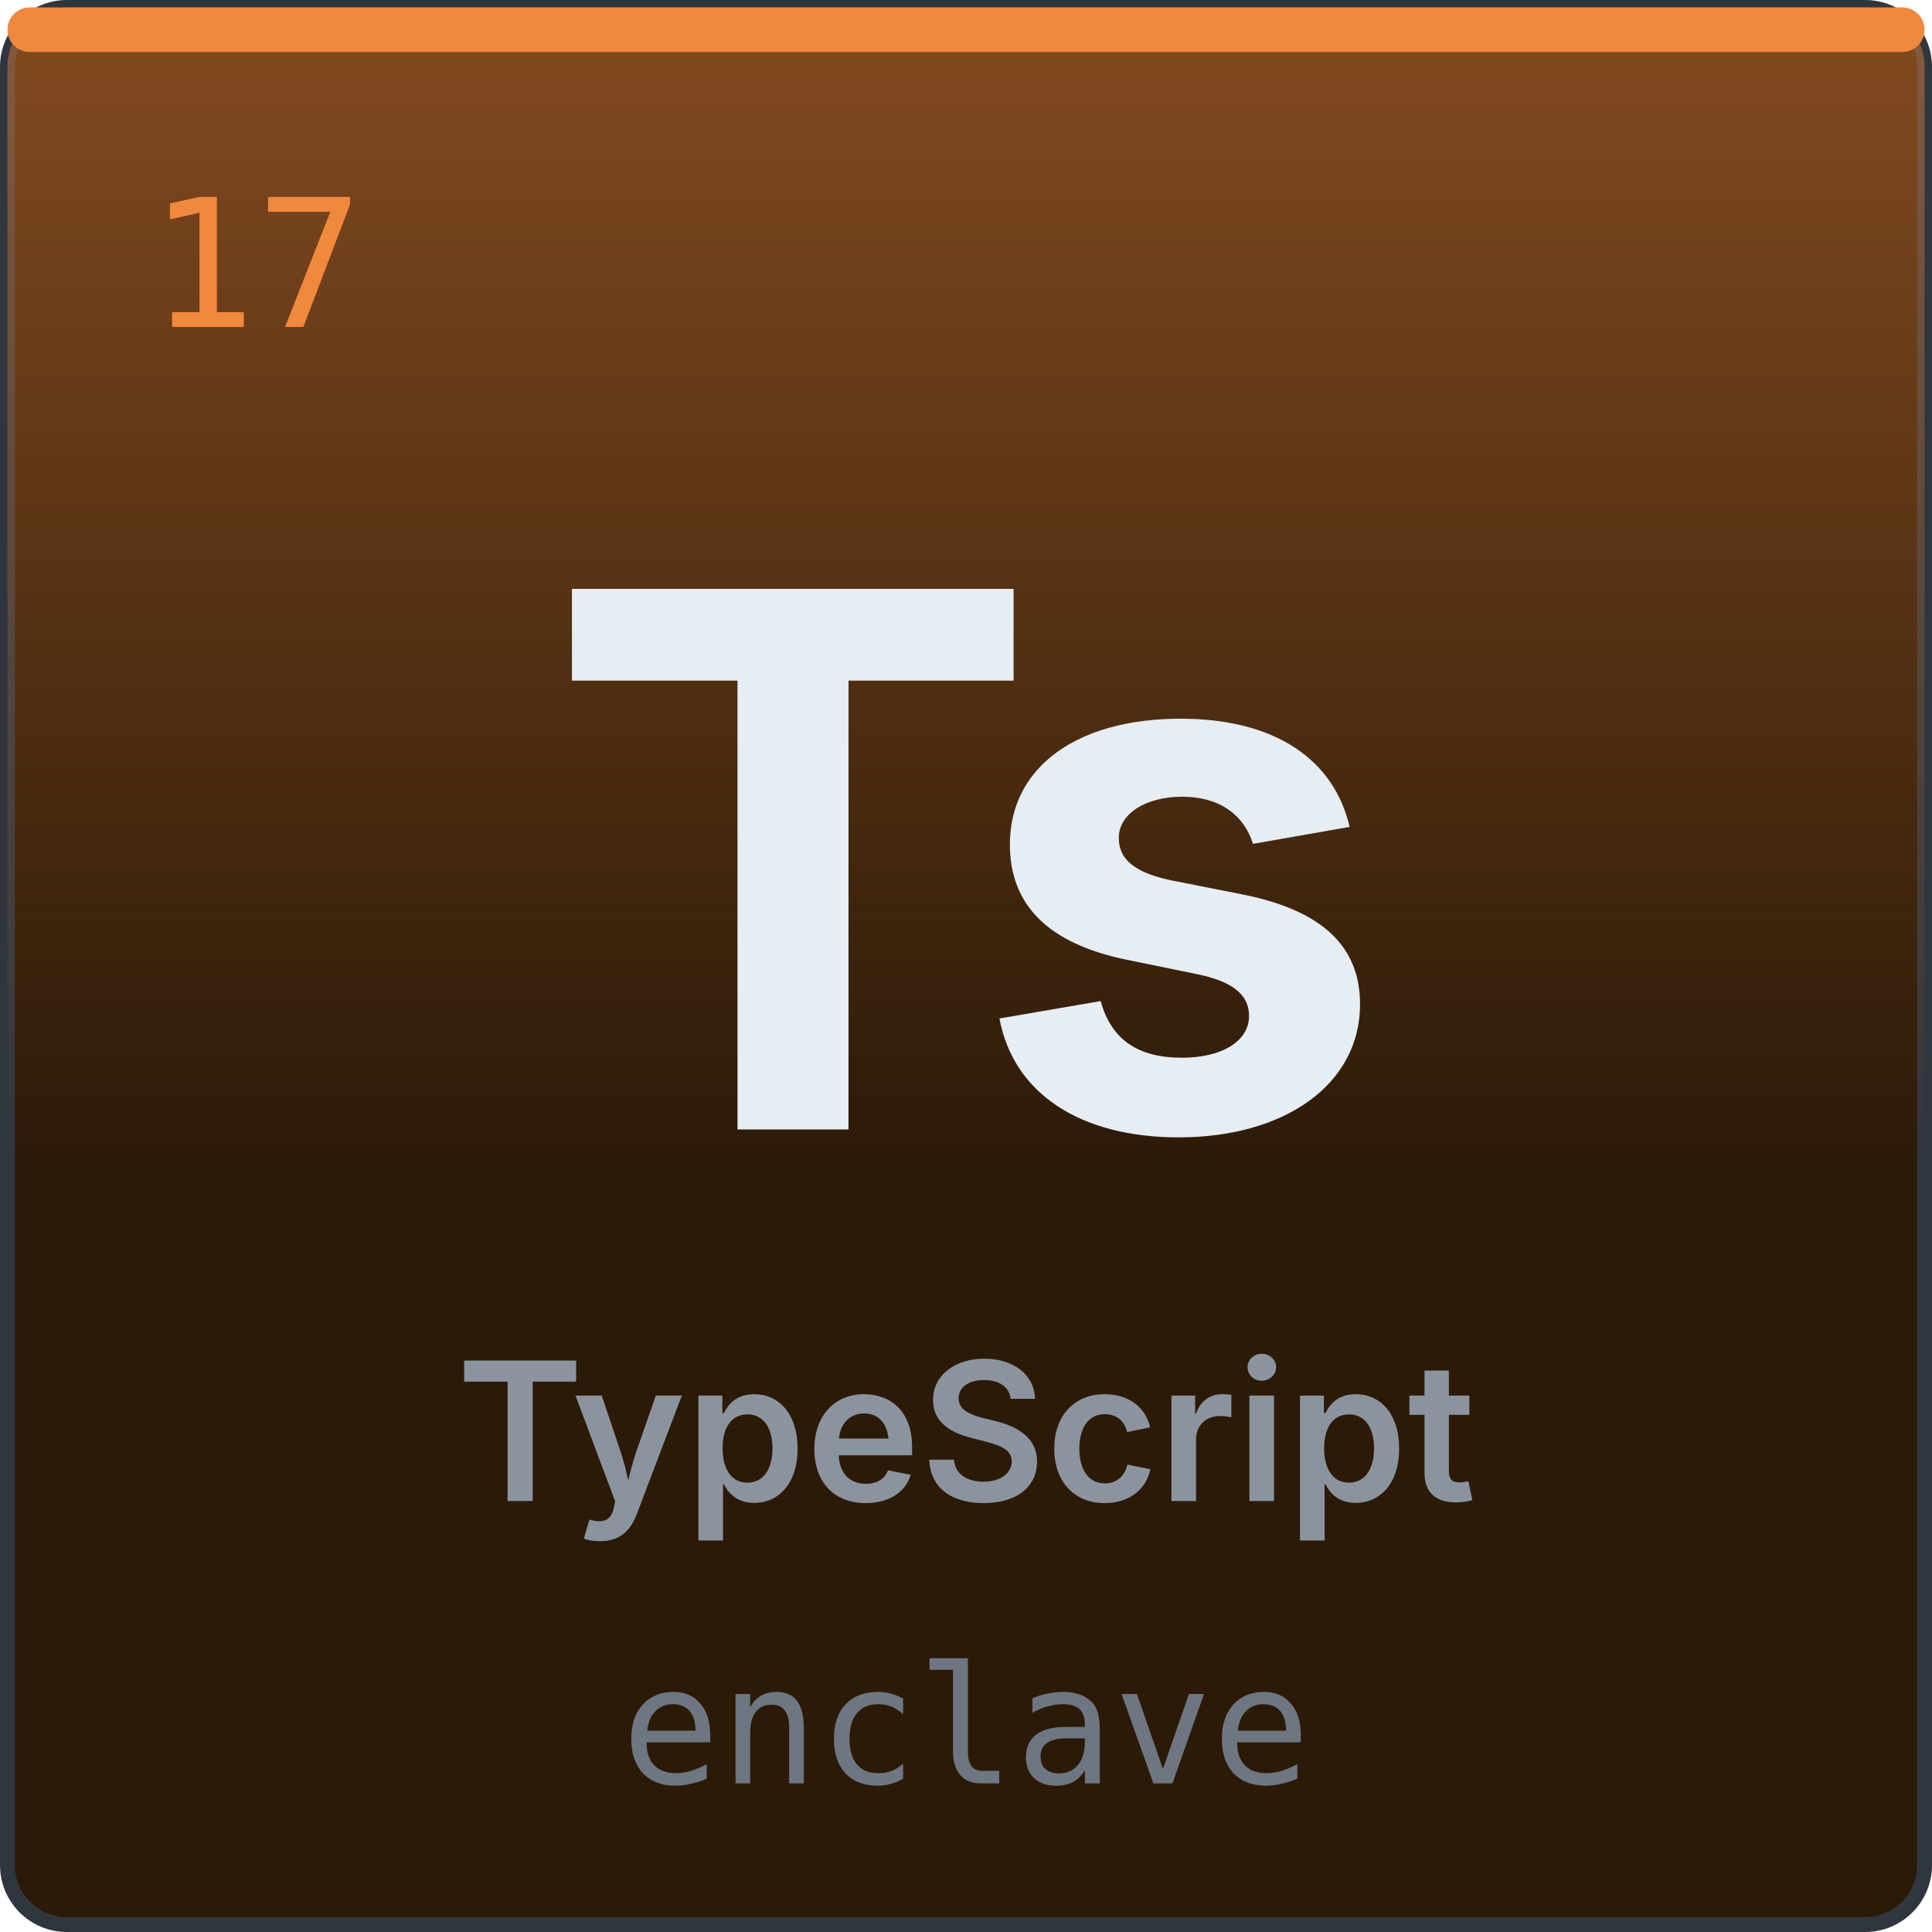
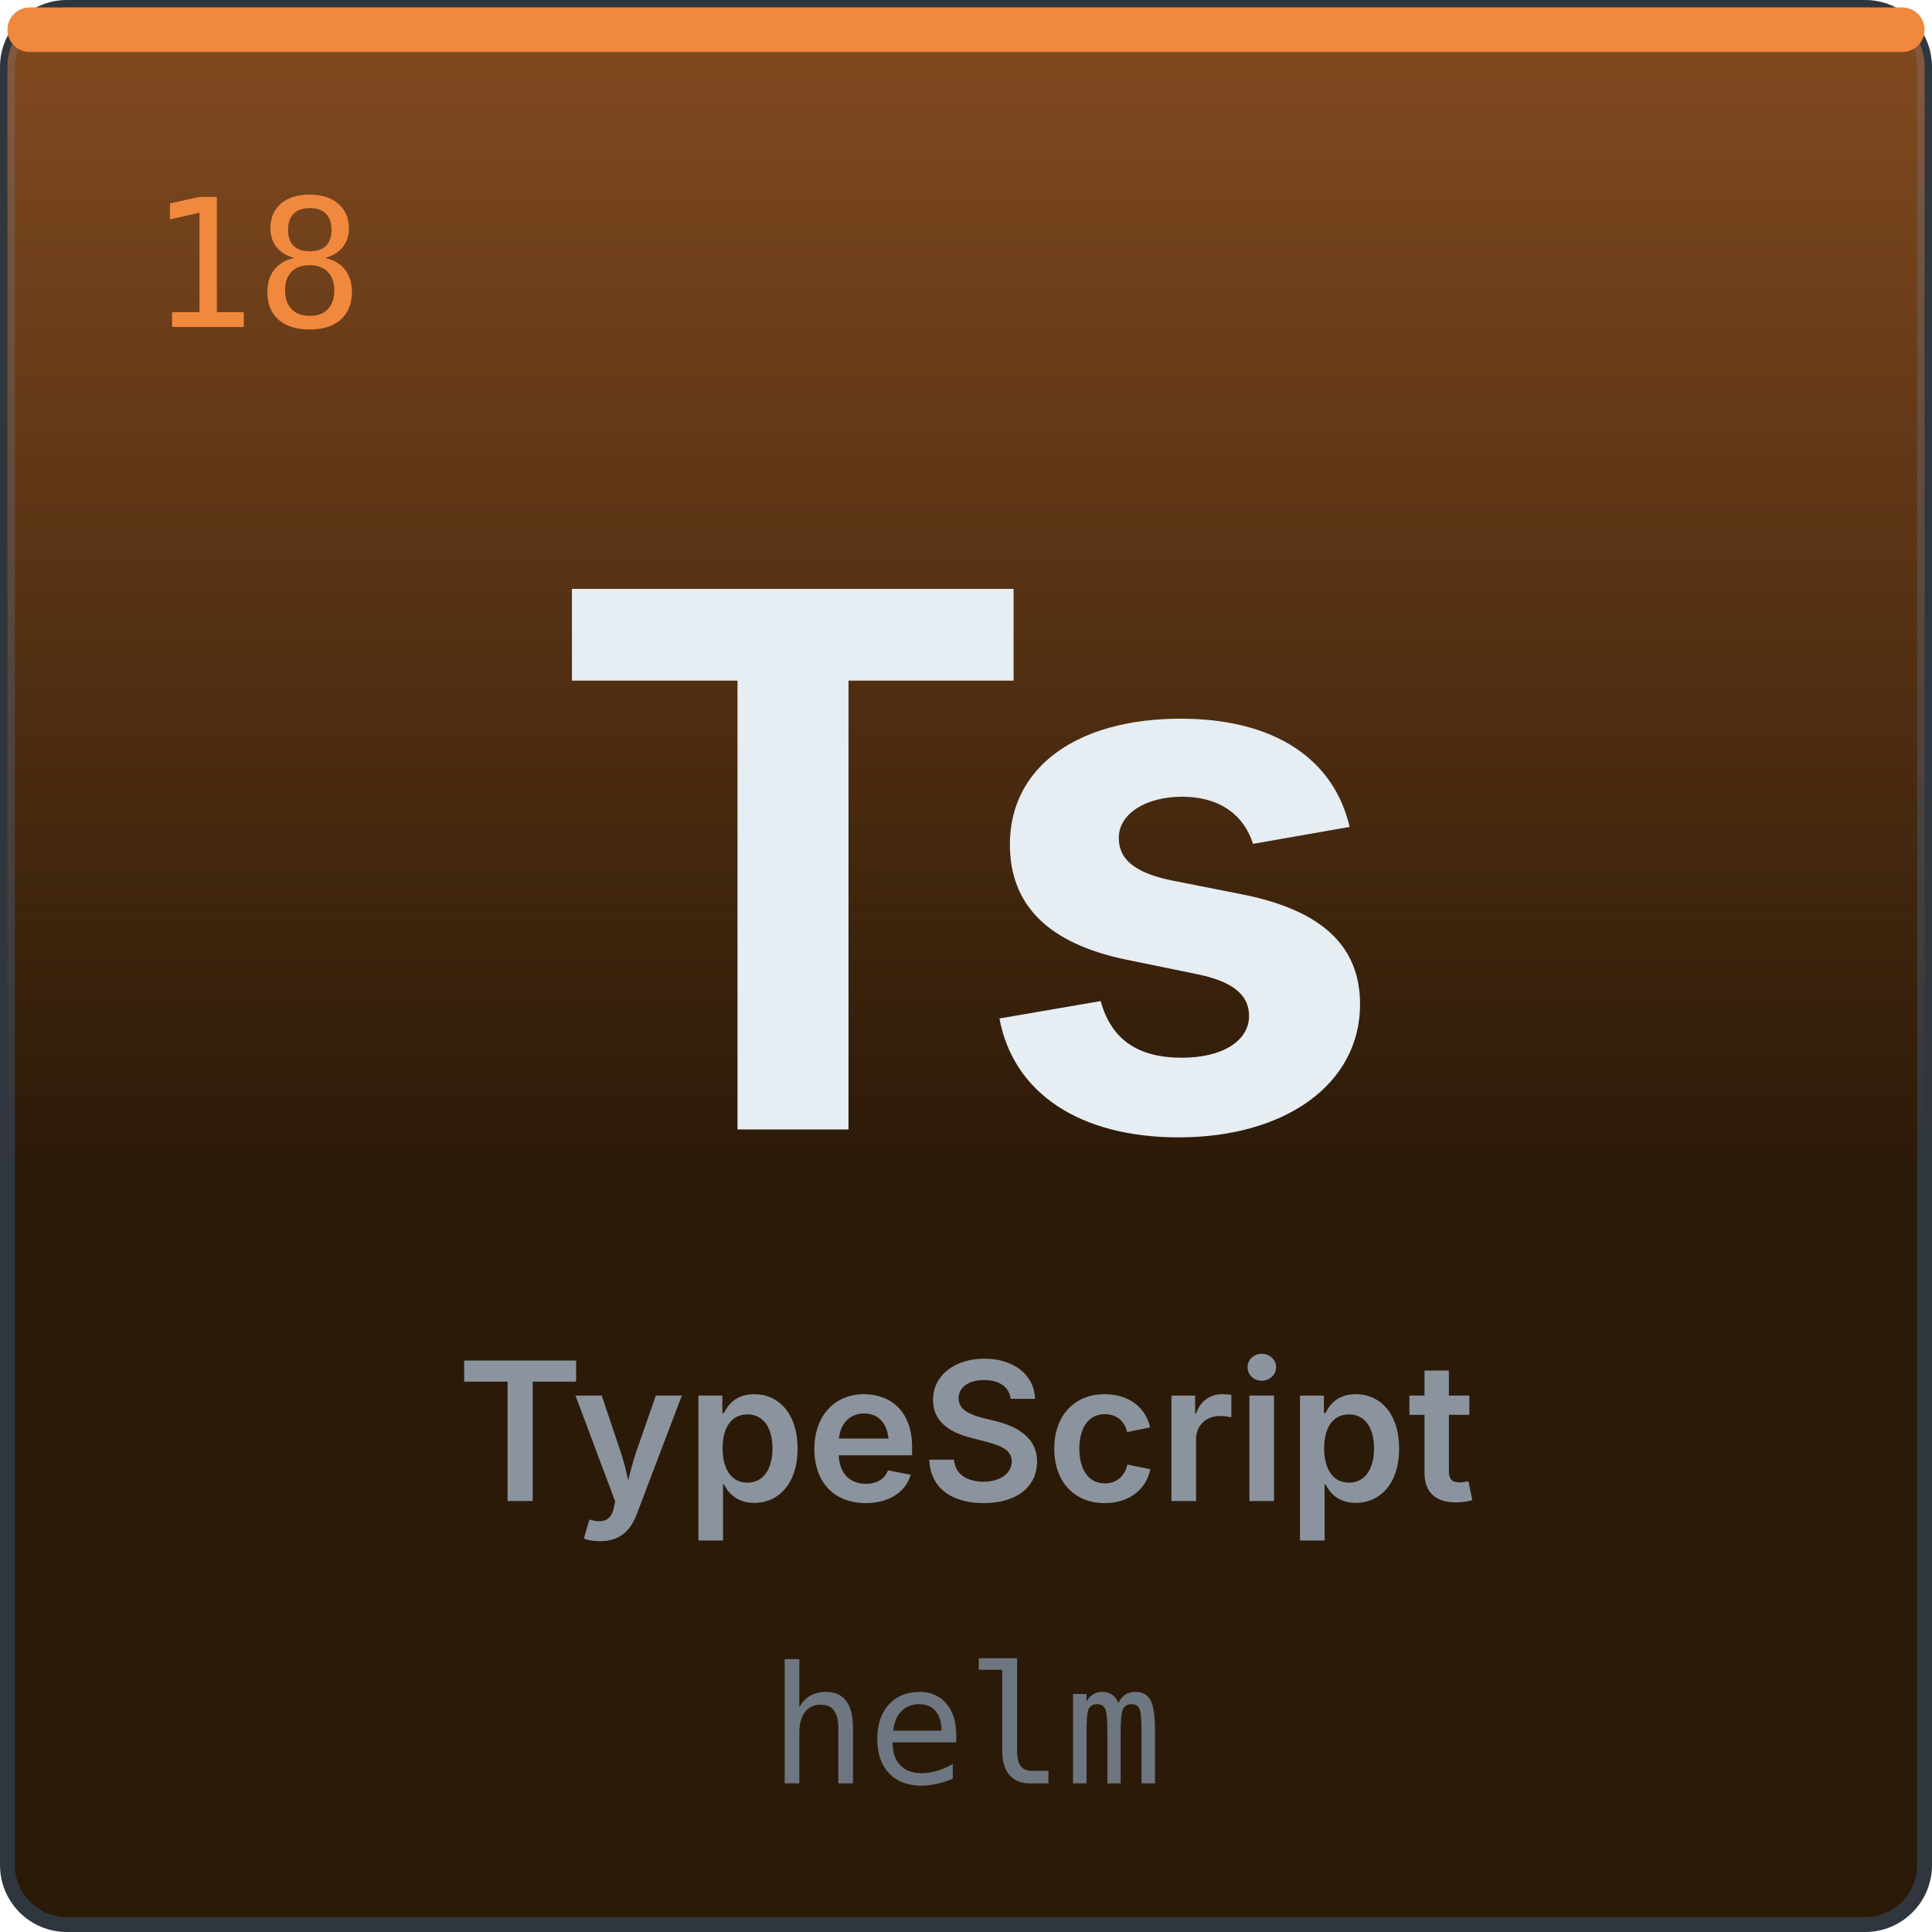
- <svg xmlns="http://www.w3.org/2000/svg" width="130" height="130" viewBox="0 0 130 130" role="img" aria-label="17 Ts TypeScript enclave">
+ <svg xmlns="http://www.w3.org/2000/svg" width="130" height="130" viewBox="0 0 130 130" role="img" aria-label="18 Ts TypeScript helm">
  <defs>
-     <linearGradient id="g17" x1="0" y1="0" x2="0" y2="1">
+     <linearGradient id="g18" x1="0" y1="0" x2="0" y2="1">
      <stop offset="0%" stop-color="#f0883e" stop-opacity="0.45" />
      <stop offset="60%" stop-color="#f0883e" stop-opacity="0" />
    </linearGradient>
  </defs>
  <g opacity="1">
    <set attributeName="opacity" to="0" begin="0s" />
-     <animate attributeName="opacity" from="0" to="1" begin="1.28s" dur="0.55s" fill="freeze" />
+     <animate attributeName="opacity" from="0" to="1" begin="1.36s" dur="0.55s" fill="freeze" />
    <rect x="0.5" y="0.5" width="129" height="129" rx="4" fill="#2c1a08" stroke="#30363d" stroke-width="1" />
-     <rect x="0.5" y="0.5" width="129" height="129" rx="4" fill="url(#g17)" />
+     <rect x="0.5" y="0.5" width="129" height="129" rx="4" fill="url(#g18)" />
    <rect x="0.5" y="0.5" width="129" height="3" rx="1.5" fill="#f0883e">
-       <animate attributeName="opacity" values="1;0.45;1" dur="4s" begin="-3.57s" repeatCount="indefinite" />
+       <animate attributeName="opacity" values="1;0.45;1" dur="4s" begin="-3.78s" repeatCount="indefinite" />
    </rect>
-     <text x="10" y="22" font-family="ui-monospace, SFMono-Regular, Menlo, monospace" font-size="12" font-weight="500" fill="#f0883e">17</text>
+     <text x="10" y="22" font-family="ui-monospace, SFMono-Regular, Menlo, monospace" font-size="12" font-weight="500" fill="#f0883e">18</text>
    <text x="65" y="76" font-family="-apple-system, BlinkMacSystemFont, Inter, system-ui, sans-serif" font-size="50" font-weight="700" fill="#e6edf3" text-anchor="middle" letter-spacing="-1">Ts</text>
    <text x="65" y="101" font-family="-apple-system, BlinkMacSystemFont, Inter, system-ui, sans-serif" font-size="13" font-weight="600" fill="#8b949e" text-anchor="middle">TypeScript</text>
-     <text x="65" y="120" font-family="ui-monospace, SFMono-Regular, Menlo, monospace" font-size="11" fill="#6e7681" text-anchor="middle">enclave</text>
+     <text x="65" y="120" font-family="ui-monospace, SFMono-Regular, Menlo, monospace" font-size="11" fill="#6e7681" text-anchor="middle">helm</text>
  </g>
</svg>
